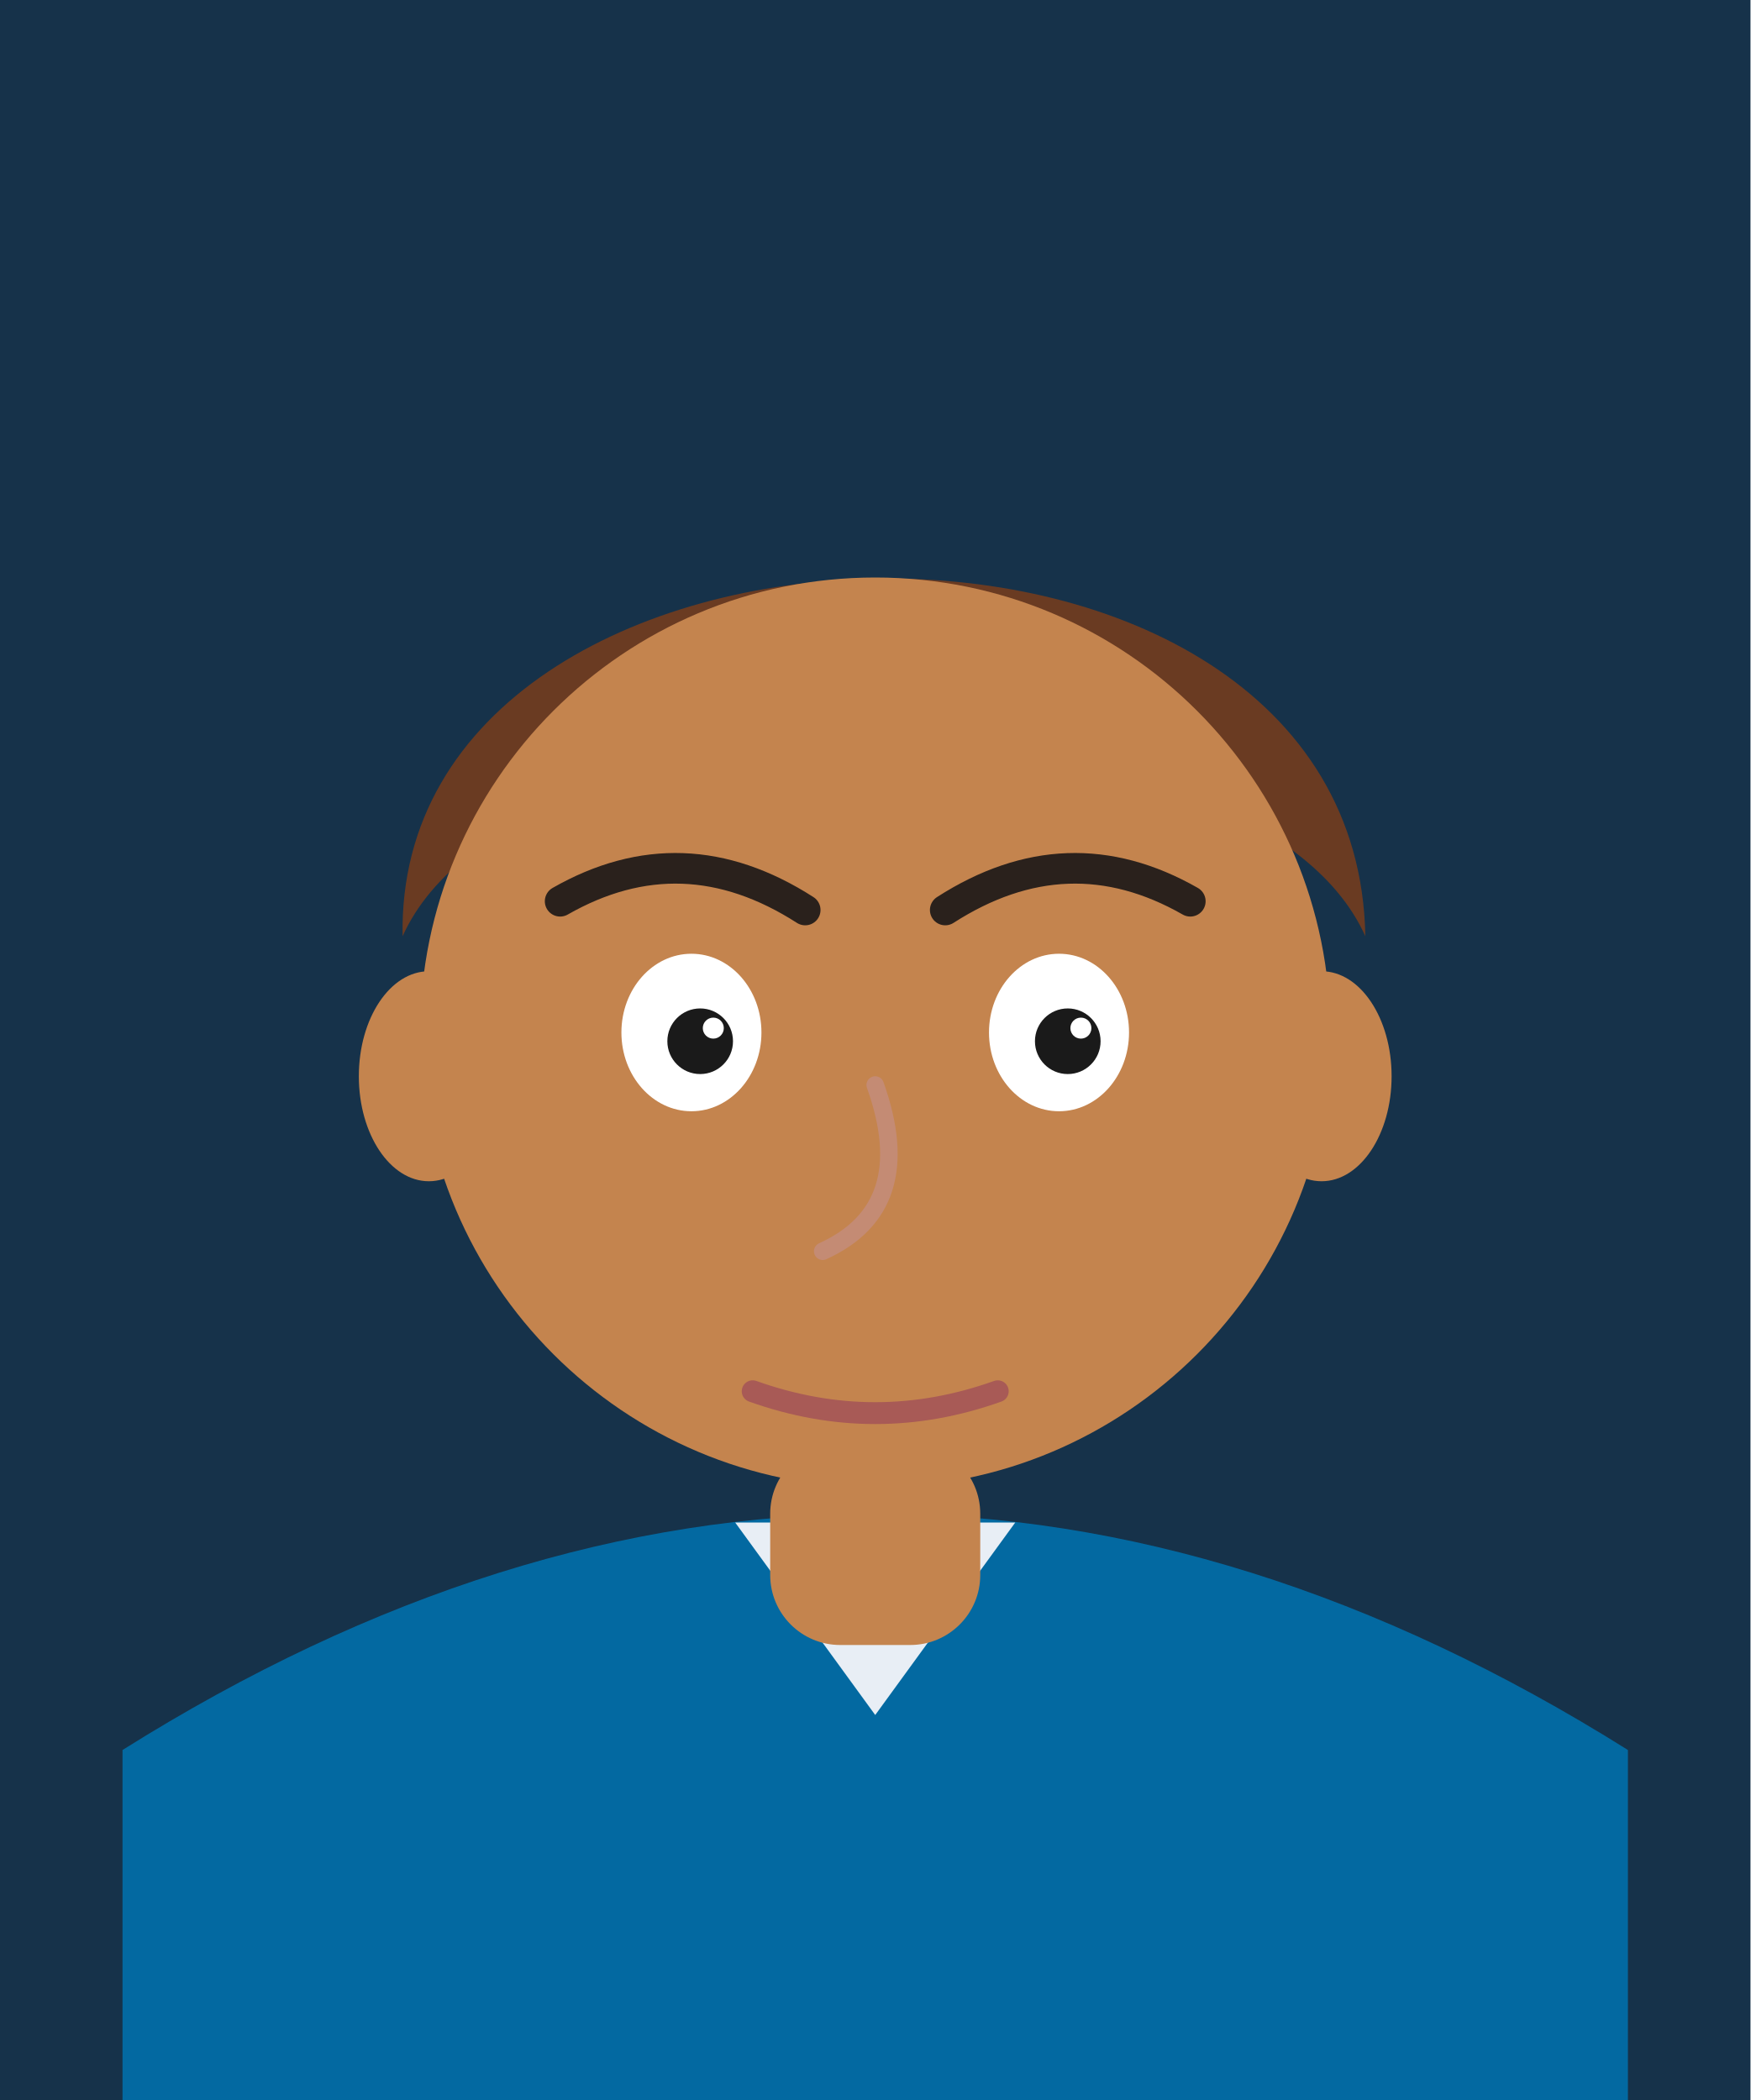
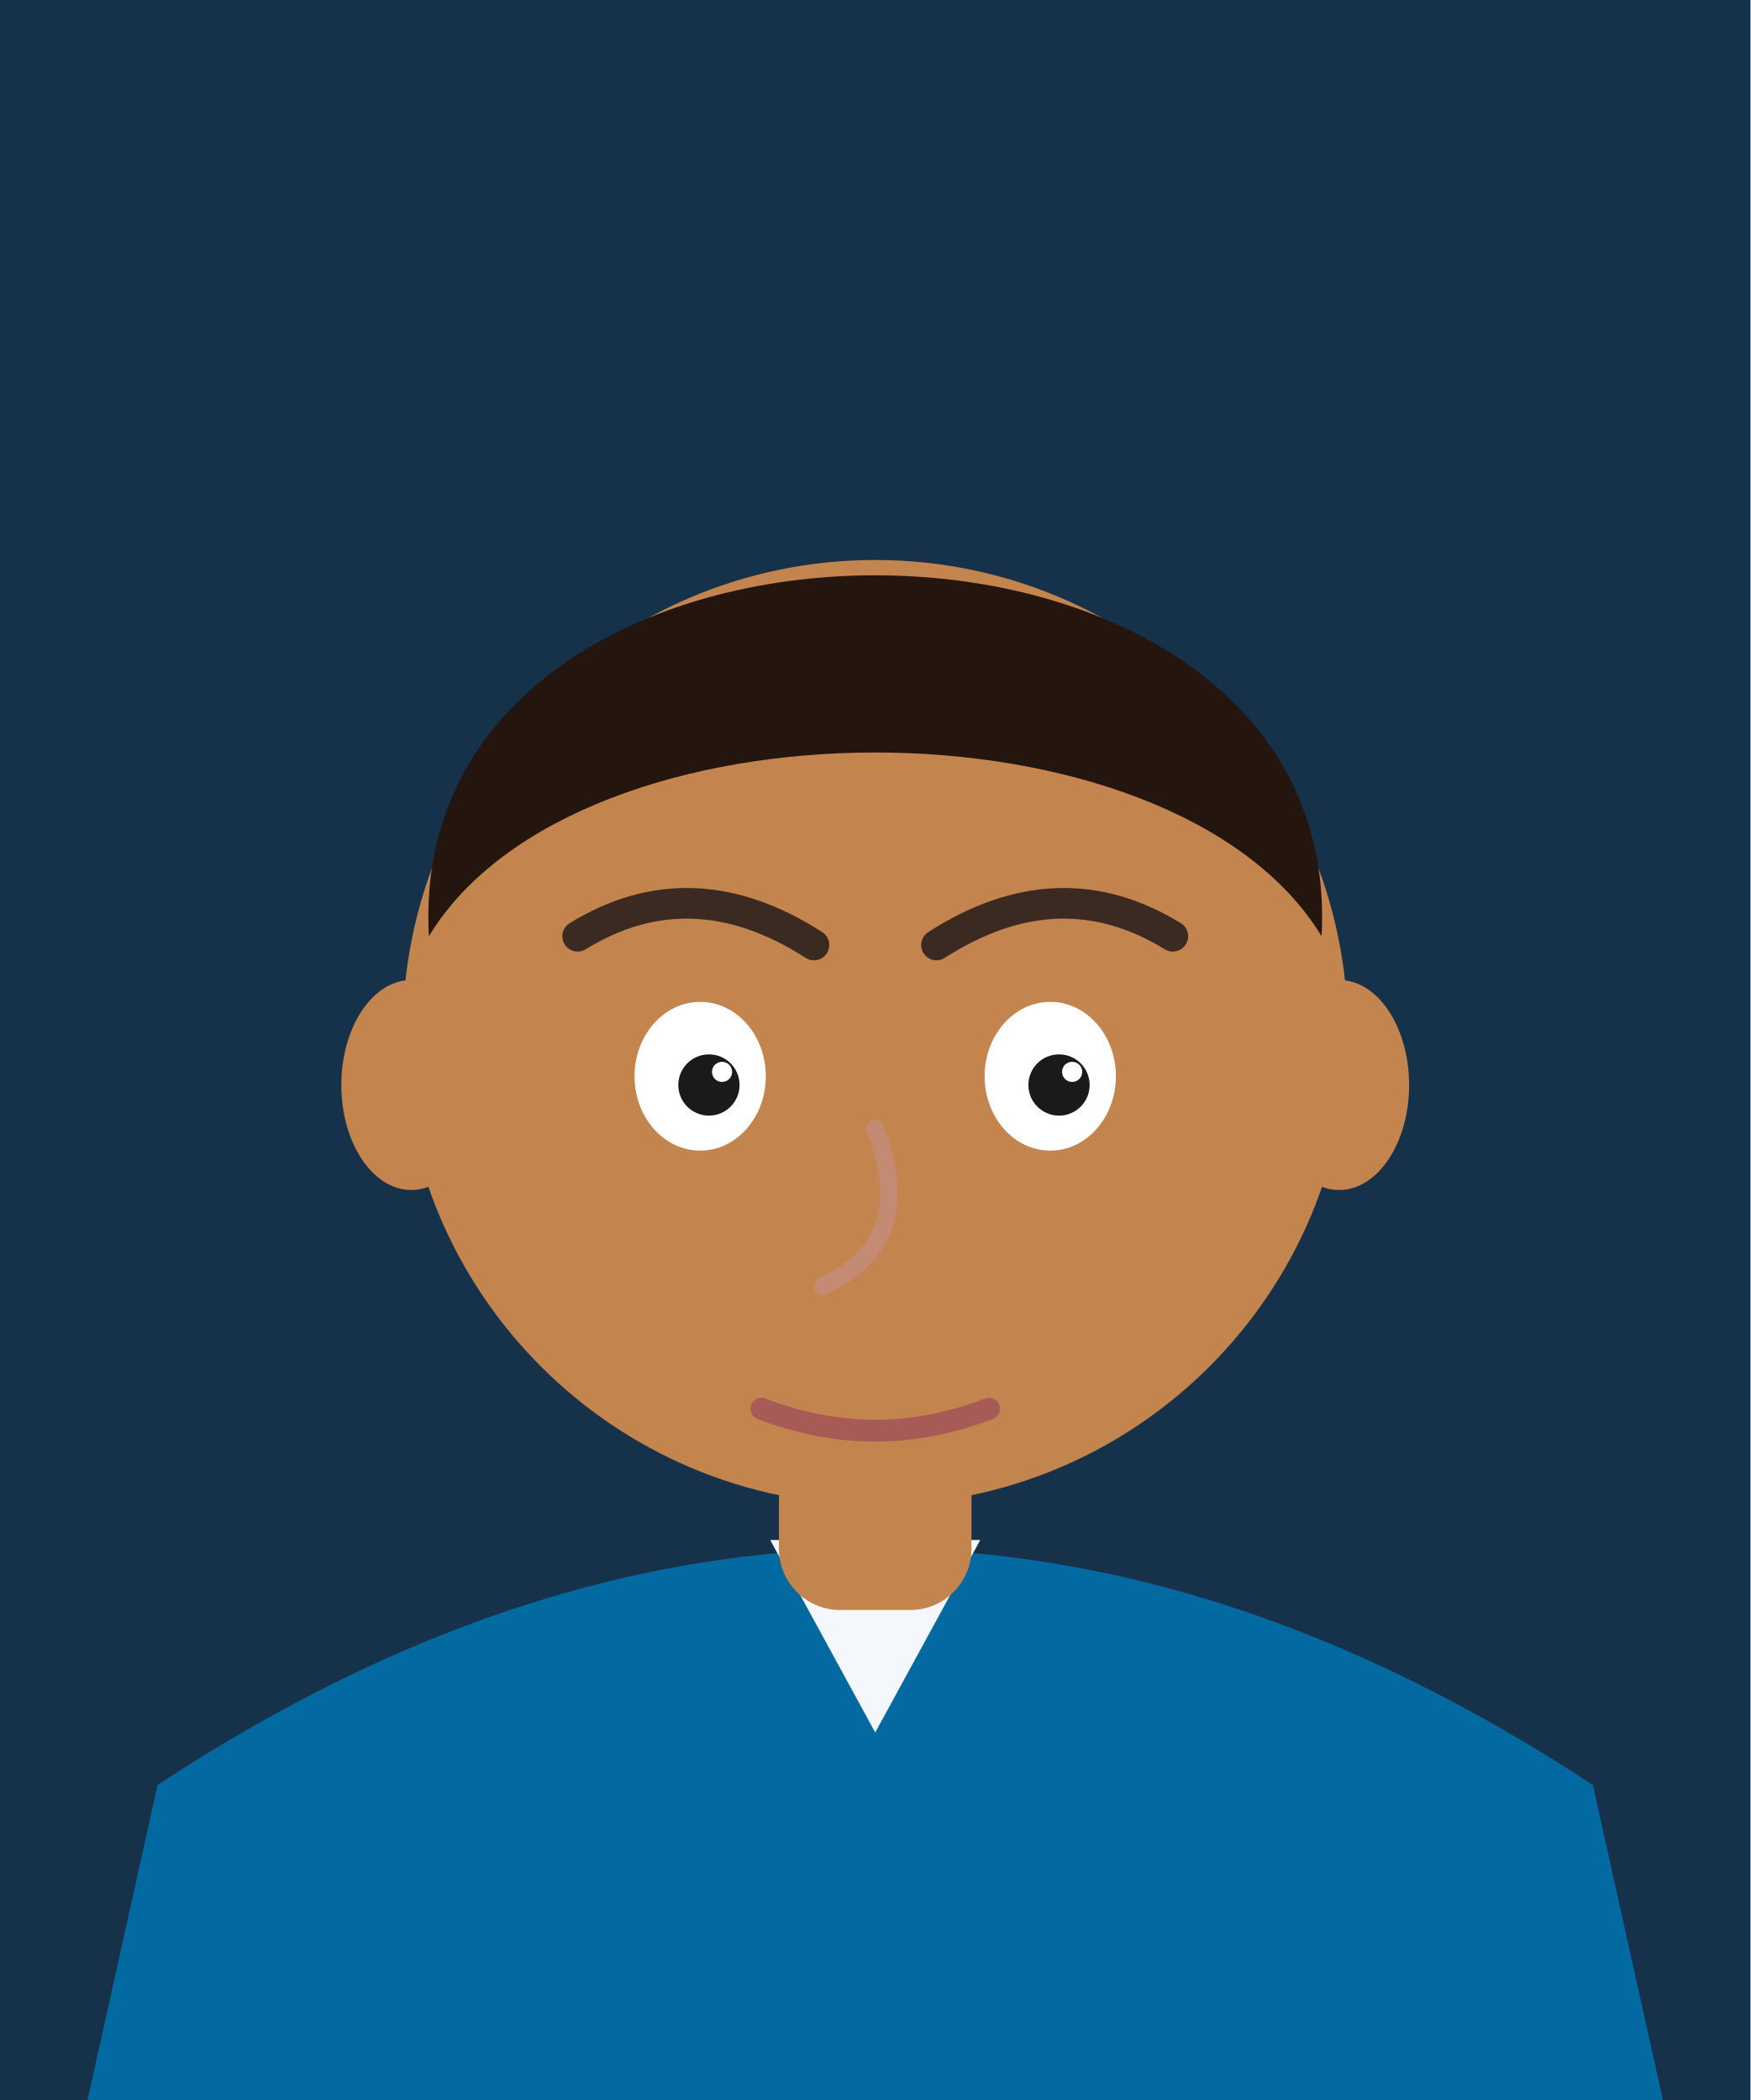
<svg xmlns="http://www.w3.org/2000/svg" viewBox="0 0 400 480">
  <rect width="400" height="480" fill="#16324A" />
-   <path d="M28 400 Q200 292 372 400 L372 480 L28 480 Z" fill="#0369A1" />
-   <path d="M168 348 L200 392 L232 348" fill="#E8EEF5" />
-   <rect x="176" y="330" width="48" height="46" rx="16" fill="#C4844E" />
-   <path d="M92 214 C90 108 310 102 312 214 C286 156 118 156 92 214Z" fill="#6A3B22" />
-   <circle cx="200" cy="236" r="104" fill="#C4844E" />
-   <ellipse cx="98" cy="246" rx="16" ry="24" fill="#C4844E" />
-   <ellipse cx="302" cy="246" rx="16" ry="24" fill="#C4844E" />
-   <path d="M128 206 Q156 190 184 208" fill="none" stroke="#2A211C" stroke-width="7" stroke-linecap="round" />
-   <path d="M216 208 Q244 190 272 206" fill="none" stroke="#2A211C" stroke-width="7" stroke-linecap="round" />
-   <ellipse cx="158" cy="236" rx="16" ry="18" fill="#fff" />
-   <ellipse cx="242" cy="236" rx="16" ry="18" fill="#fff" />
-   <circle cx="160" cy="238" r="7.5" fill="#1a1a1a" />
-   <circle cx="244" cy="238" r="7.5" fill="#1a1a1a" />
-   <circle cx="163" cy="235" r="2.4" fill="#fff" />
-   <circle cx="247" cy="235" r="2.4" fill="#fff" />
-   <path d="M200 248 Q210 276 188 286" fill="none" stroke="#C48B74" stroke-width="4" stroke-linecap="round" />
-   <path d="M172 318 Q200 328 228 318" fill="none" stroke="#A85A56" stroke-width="5" stroke-linecap="round" />
+   <path d="M36 408 Q200 300 364 408 L380 480 L20 480 Z" fill="#0369A1" />
+   <path d="M176 352 L200 396 L224 352 Z" fill="#F4F7FB" />
+   <rect x="178" y="328" width="44" height="40" rx="14" fill="#C4844E" />
+   <circle cx="200" cy="236" r="108" fill="#C4844E" />
+   <ellipse cx="94" cy="248" rx="16" ry="24" fill="#C4844E" />
+   <ellipse cx="306" cy="248" rx="16" ry="24" fill="#C4844E" />
+   <path d="M98 214 C92 104 308 104 302 214 C268 158 132 158 98 214Z" fill="#24160F" />
+   <path d="M132 214 Q158 198 186 216" fill="none" stroke="#3A2A22" stroke-width="7" stroke-linecap="round" />
+   <path d="M214 216 Q242 198 268 214" fill="none" stroke="#3A2A22" stroke-width="7" stroke-linecap="round" />
+   <ellipse cx="160" cy="246" rx="15" ry="17" fill="#fff" />
+   <ellipse cx="240" cy="246" rx="15" ry="17" fill="#fff" />
+   <circle cx="162" cy="248" r="7" fill="#1a1a1a" />
+   <circle cx="242" cy="248" r="7" fill="#1a1a1a" />
+   <circle cx="165" cy="245" r="2.3" fill="#fff" />
+   <circle cx="245" cy="245" r="2.3" fill="#fff" />
+   <path d="M200 258 Q210 284 188 294" fill="none" stroke="#C48B74" stroke-width="4" stroke-linecap="round" />
+   <path d="M174 322 Q200 332 226 322" fill="none" stroke="#A85A56" stroke-width="5" stroke-linecap="round" />
</svg>
